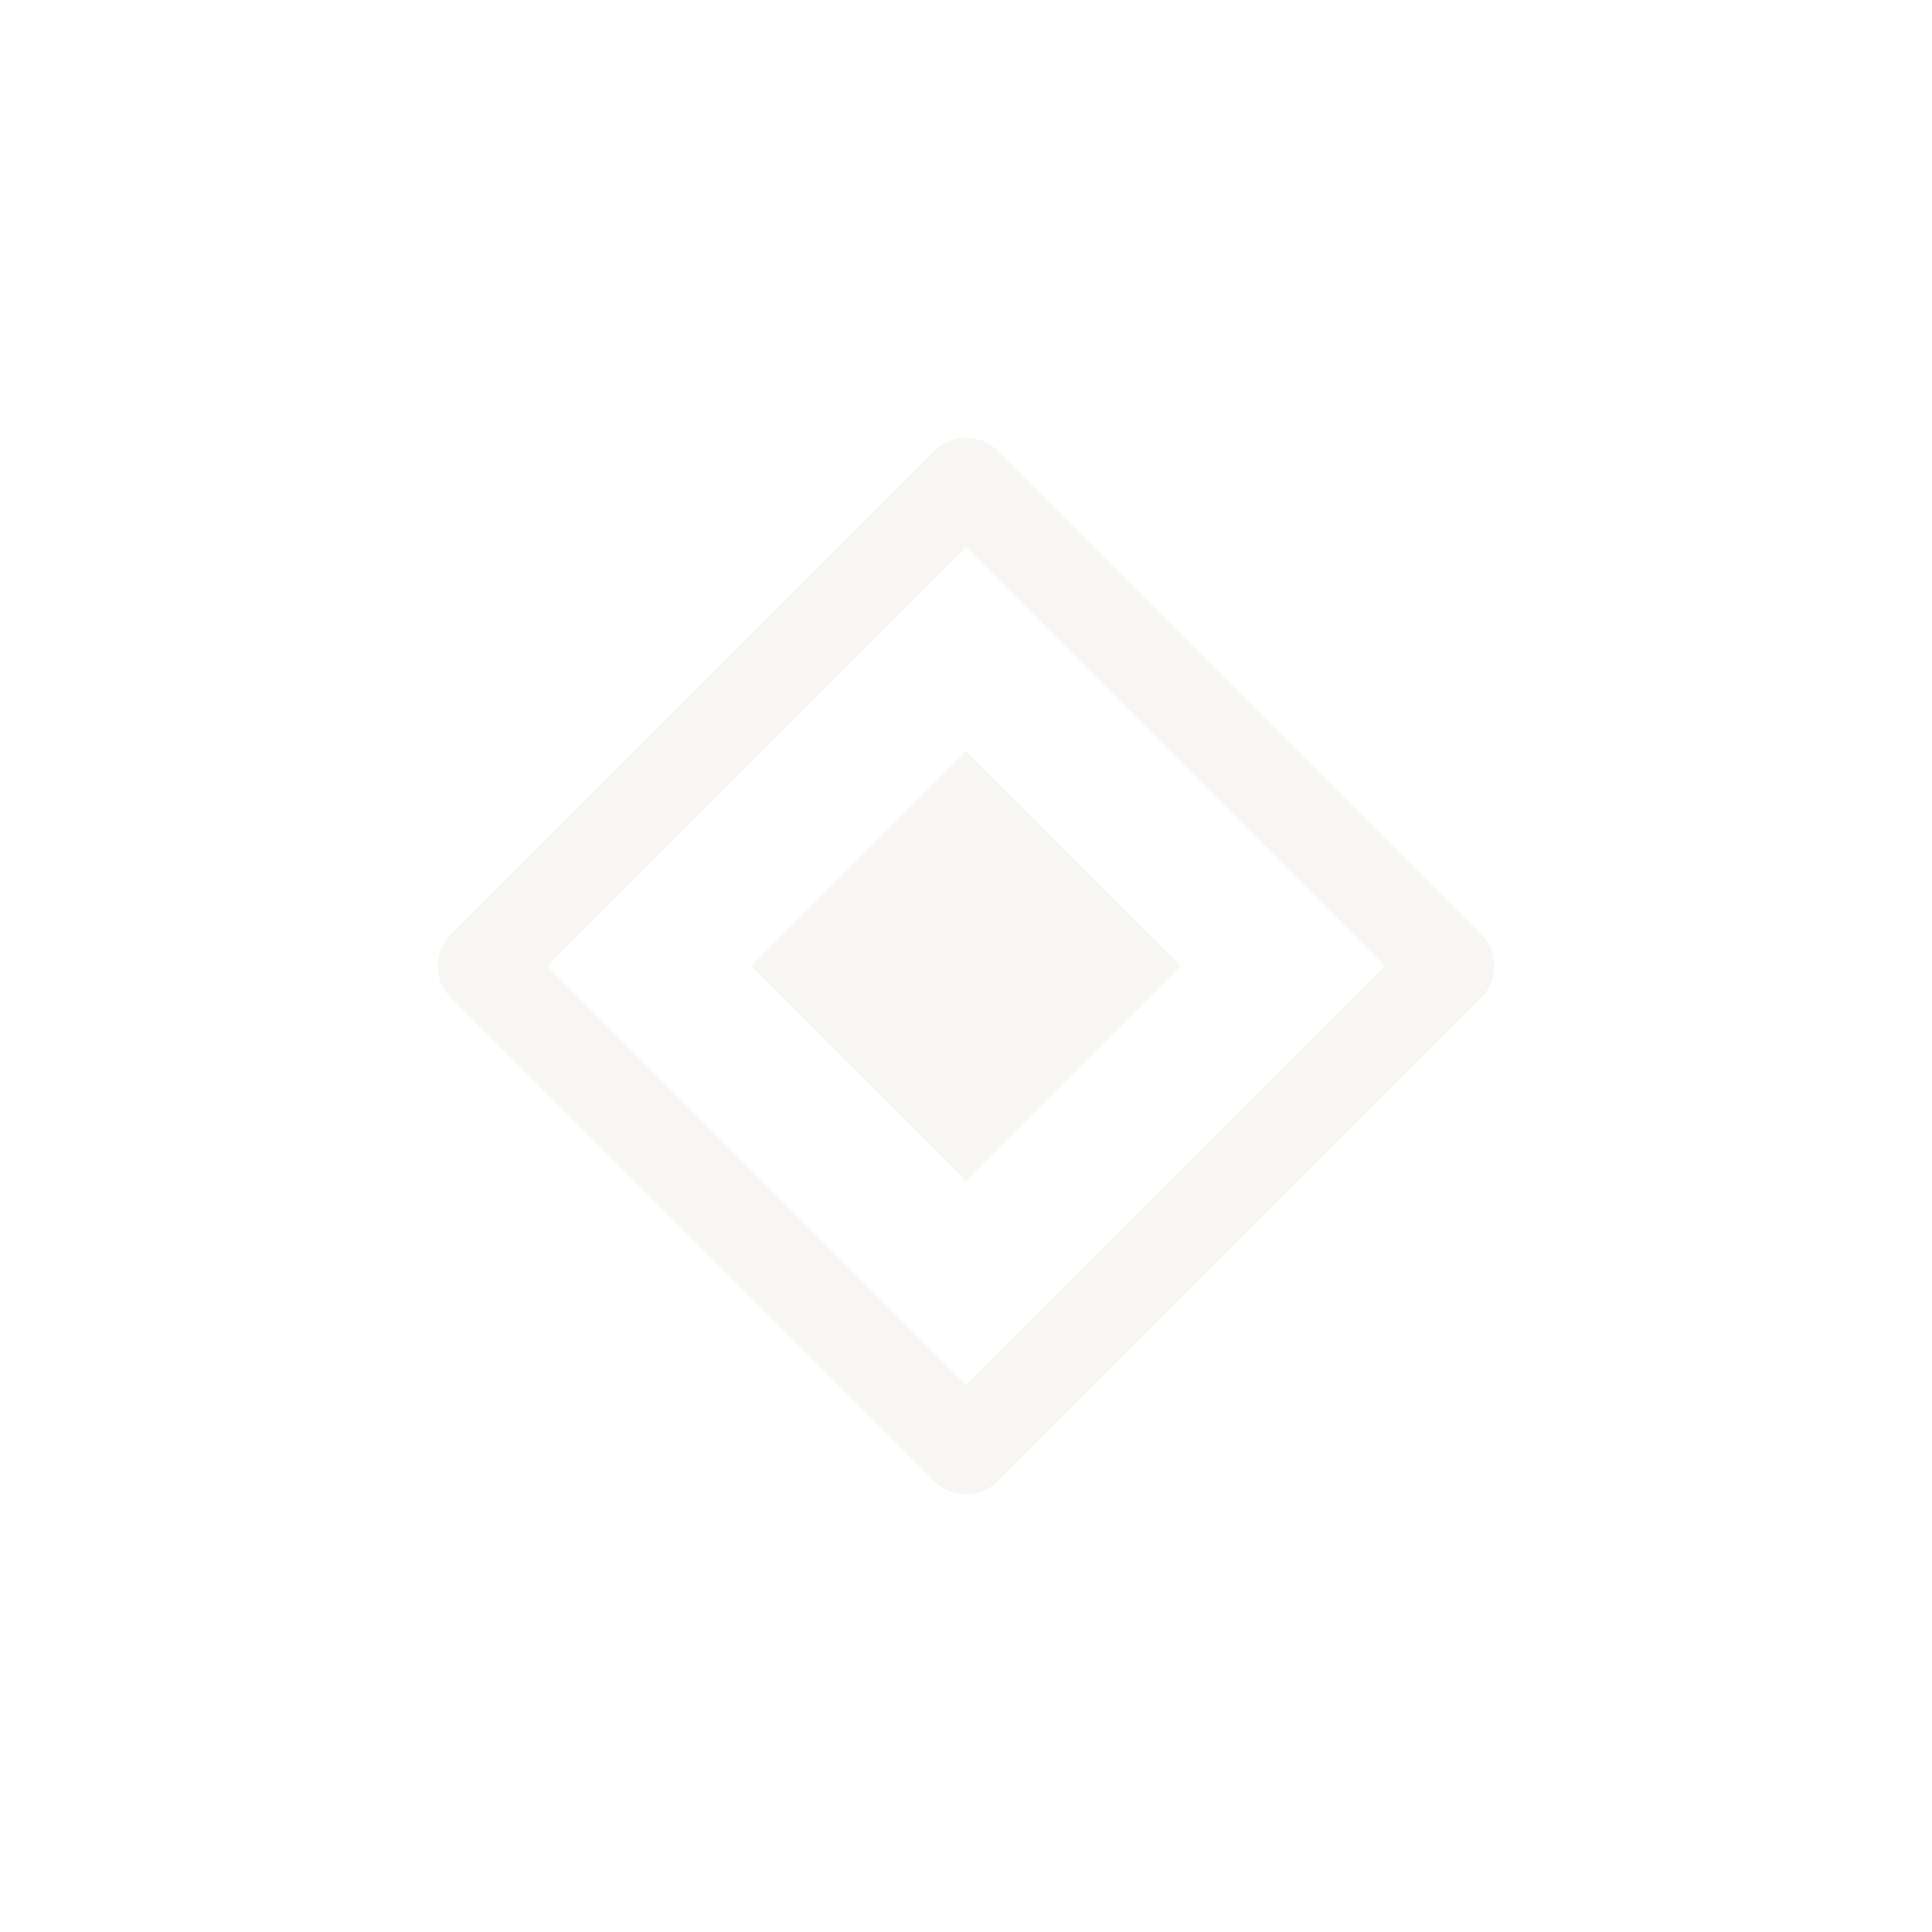
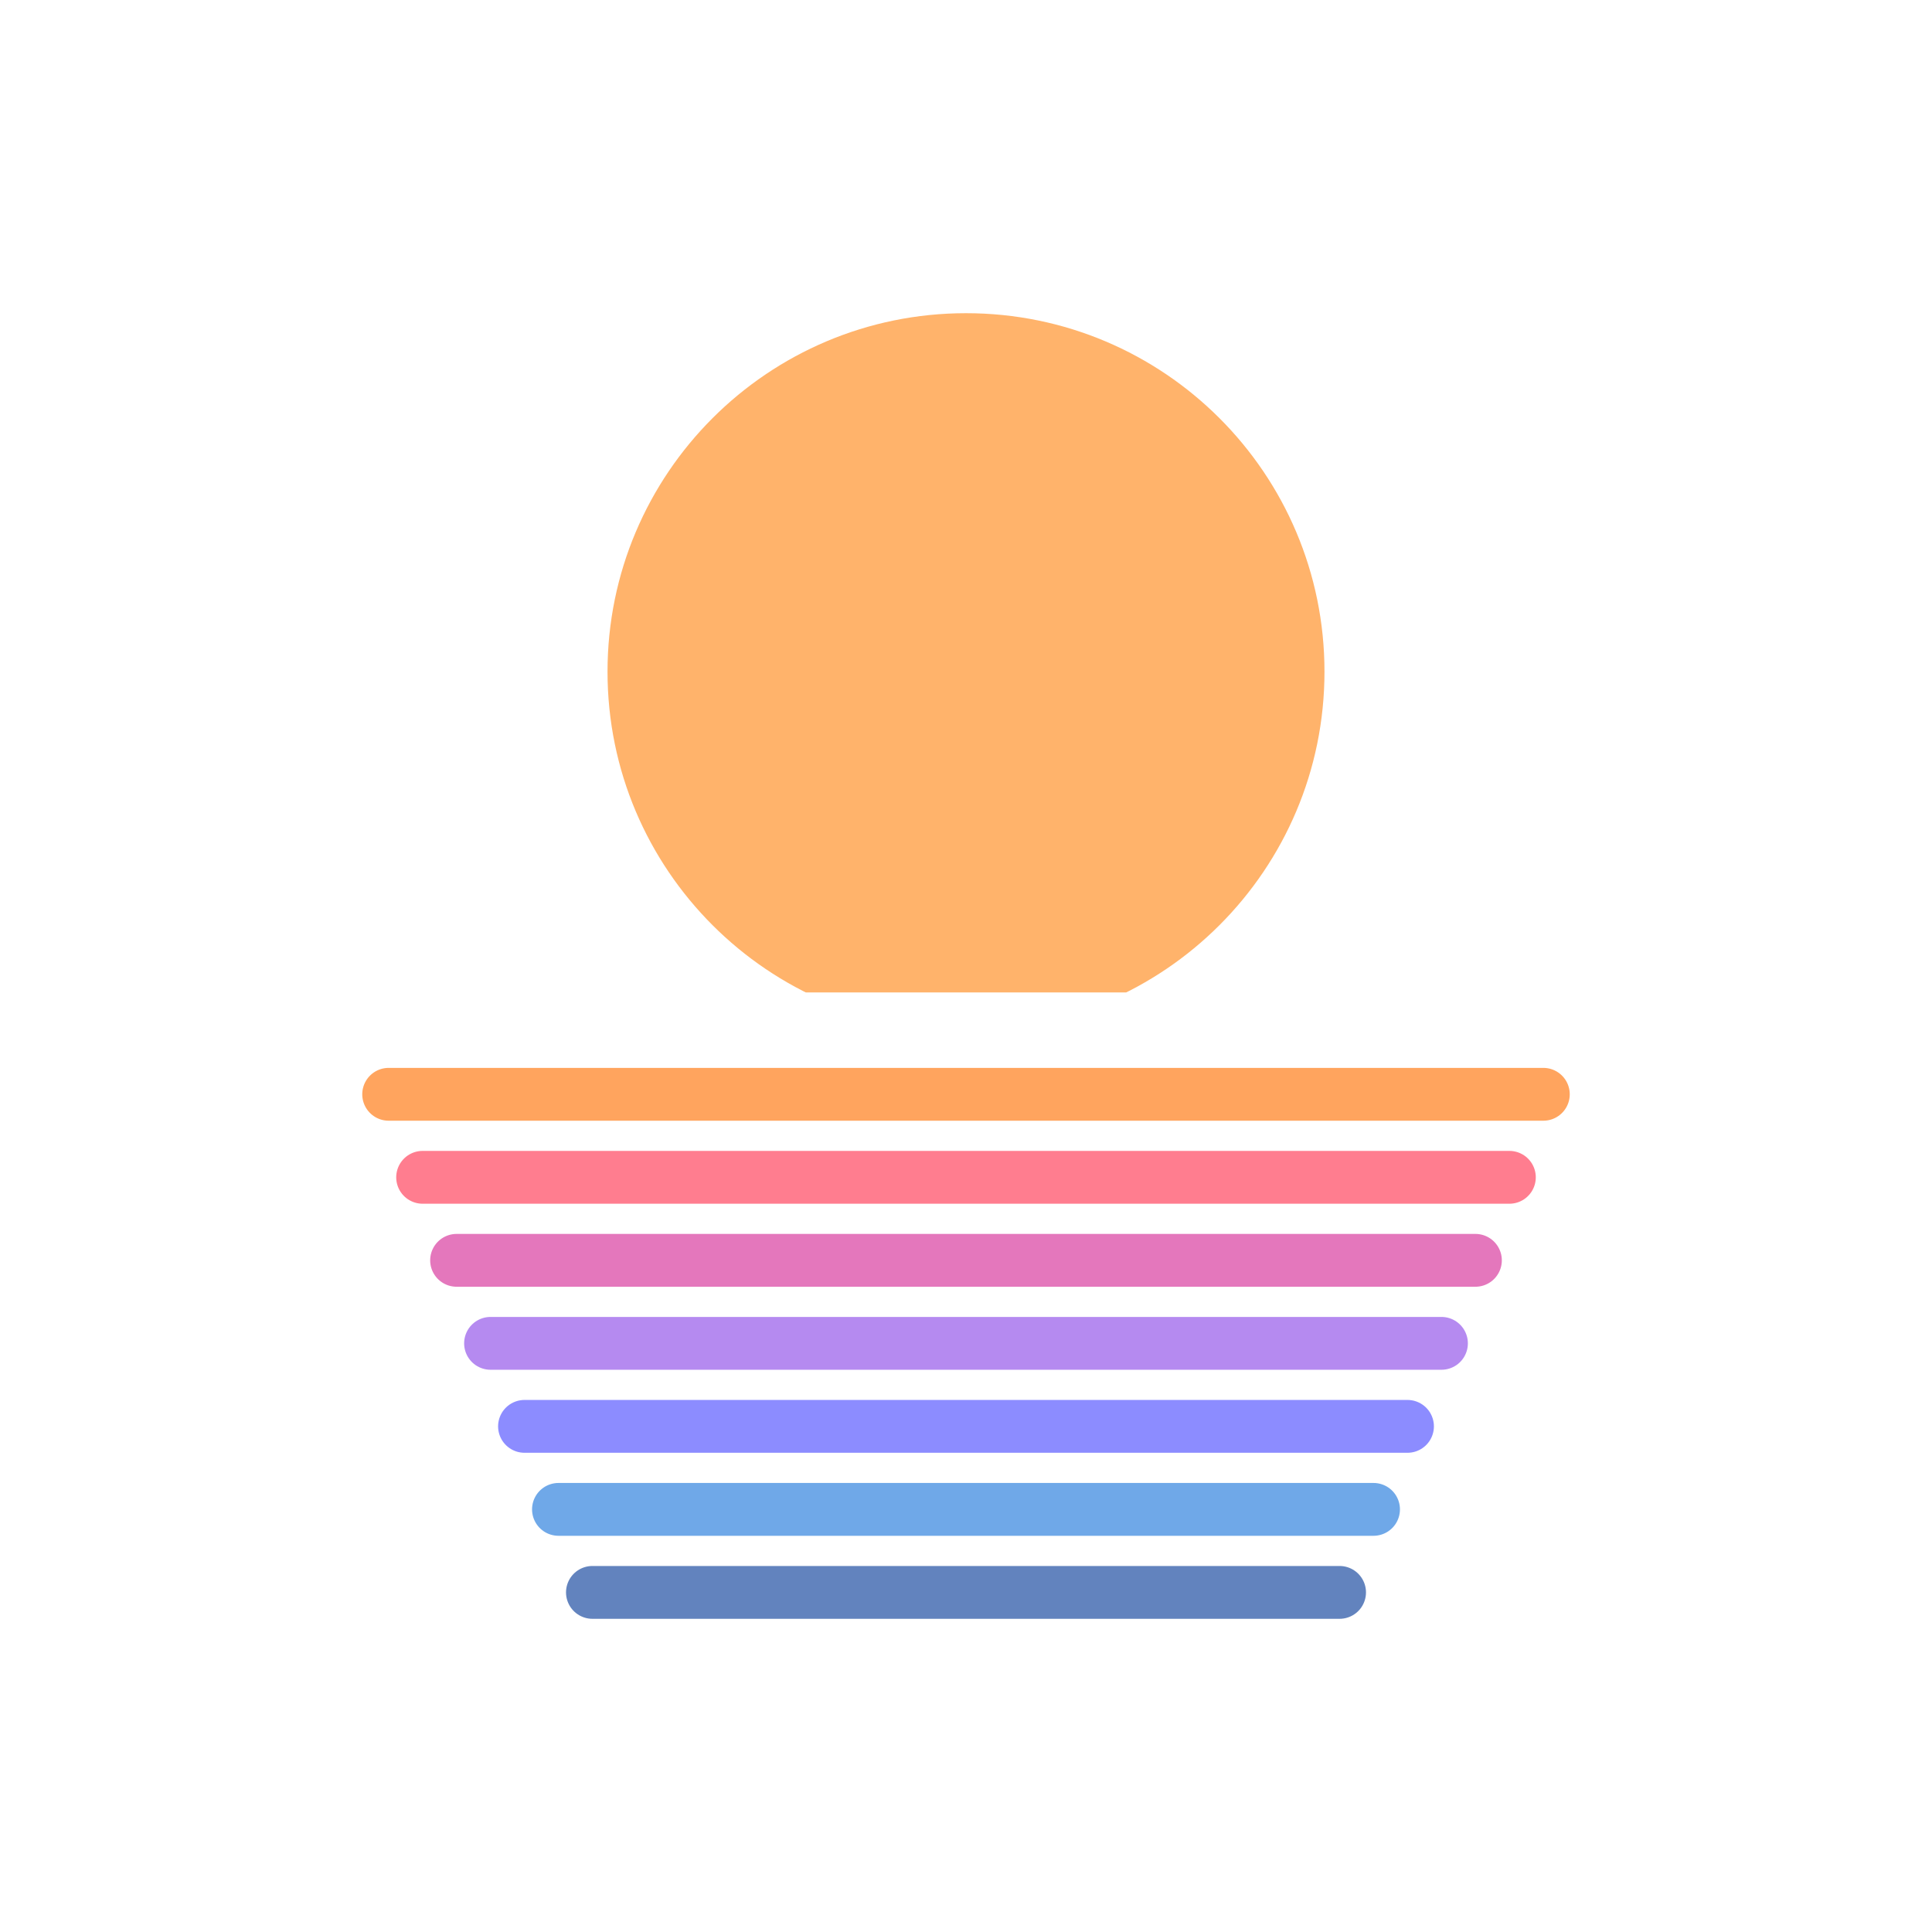
<svg xmlns="http://www.w3.org/2000/svg" viewBox="0 0 1024 1024" fill="none">
-   <path d="M512 256 768 512 512 768 256 512Z" stroke="#F7F6F2" stroke-width="48" stroke-linejoin="round" />
-   <path d="m512 398 114 114-114 114-114-114Z" fill="#F7F6F2" />
+   <defs>
+     <clipPath id="above">
+       <rect width="1024" height="526" />
+     </clipPath>
+   </defs>
+   <circle cx="512" cy="356" r="190" fill="#FFB36B" clip-path="url(#above)" />
+   <g stroke-linecap="round" stroke-width="28">
+     <path d="M206 580H818" stroke="#FFA45E" />
+     <path d="M224 624H800" stroke="#FF7D8F" />
+     <path d="M242 668H782" stroke="#E477BC" />
+     <path d="M260 712H764" stroke="#B58AF0" />
+     <path d="M278 756H746" stroke="#8C8CFF" />
+     <path d="M296 800H728" stroke="#6FA8E8" />
+     <path d="M314 844H710" stroke="#6283BE" />
+   </g>
</svg>
